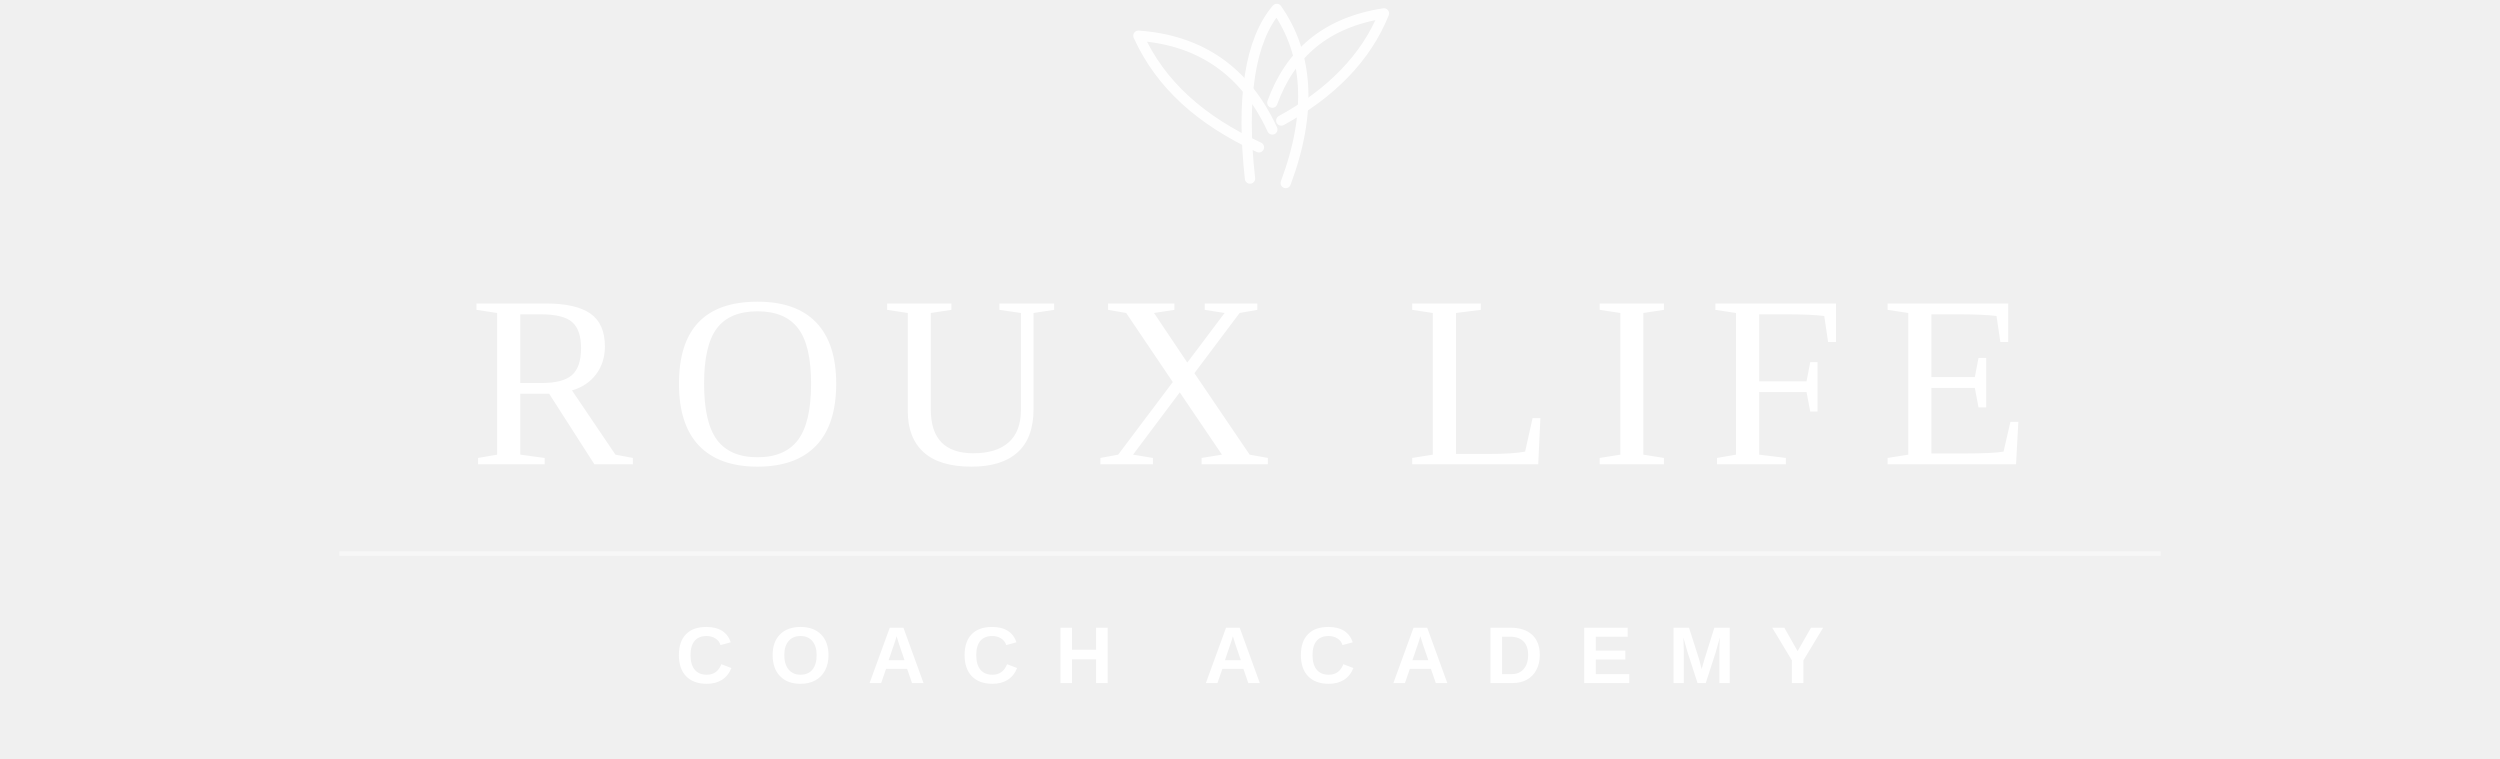
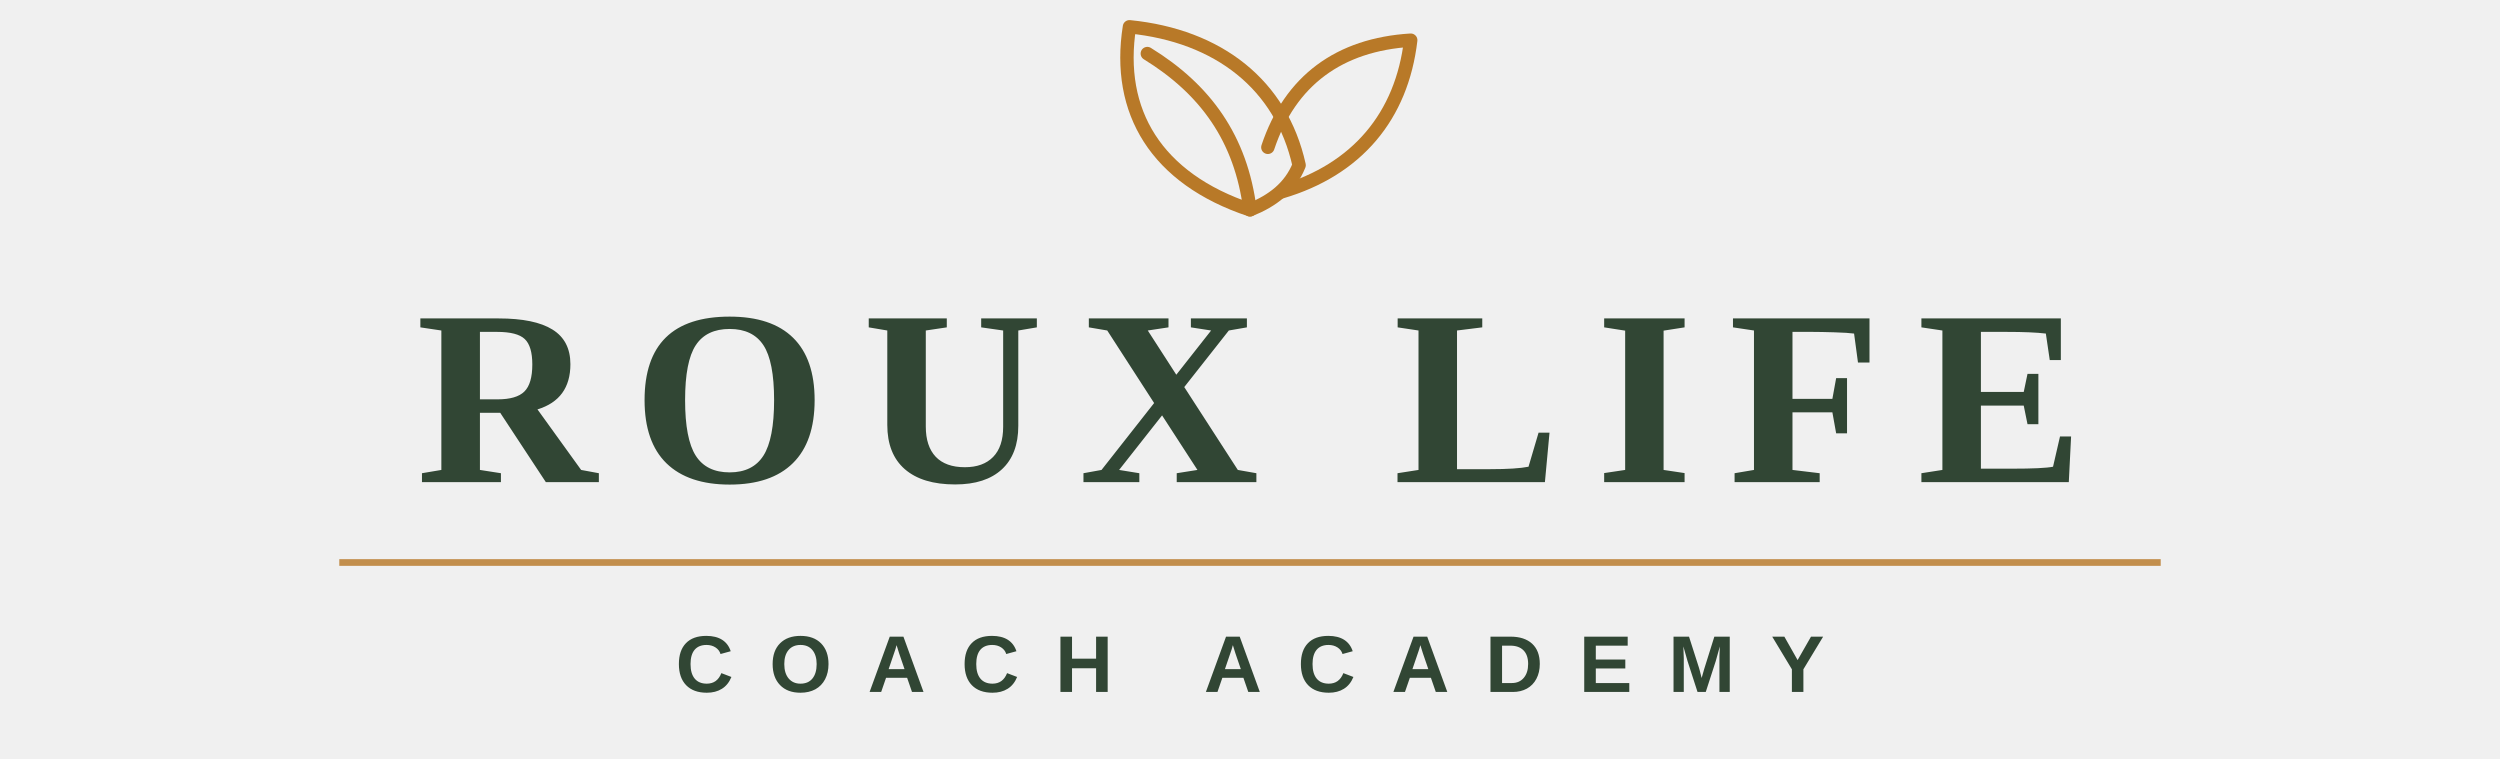
<svg xmlns="http://www.w3.org/2000/svg" viewBox="0 0 560 170" role="img" aria-labelledby="title description">
-   <g fill="none" stroke="#fff" stroke-width="2.3" stroke-linecap="round" stroke-linejoin="round" opacity=".96">
-     <path d="M280 40c-2-18 0-31 6-38 7 10 8 23 2 39" />
-     <path d="M282 33c-13-6-22-14-27-25 14 1 24 8 30 21" />
-     <path d="M287 27c11-6 19-14 23-24-13 2-21 9-25 20" />
+   <g fill="none" stroke="#B87928" stroke-width="3" stroke-linecap="round" stroke-linejoin="round">
+     <path d="M280 47C259 40 250 25 253 6c20 2 34 13 38 31-2 5-6 8-11 10Z" />
+     <path d="M280 47c-2-16-10-27-23-35" />
+     <path d="M287 43c17-5 27-17 29-34-16 1-27 9-32 24" />
  </g>
-   <text x="280" y="104" fill="#fff" text-anchor="middle" font-family="Georgia, 'Times New Roman', serif" font-size="55" letter-spacing="8">ROUX LIFE</text>
-   <line x1="76" y1="124" x2="484" y2="124" stroke="#fff" stroke-width="1" opacity=".48" />
-   <text x="280" y="153" fill="#fff" text-anchor="middle" font-family="Arial, sans-serif" font-size="18" font-weight="600" letter-spacing="8">COACH ACADEMY</text>
+   <text x="280" y="108" fill="#314634" text-anchor="middle" font-family="Georgia, 'Times New Roman', serif" font-size="56" font-weight="600" letter-spacing="8">ROUX LIFE</text>
+   <line x1="76" y1="126" x2="484" y2="126" stroke="#B87928" stroke-width="1.5" opacity=".82" />
+   <text x="280" y="155" fill="#314634" text-anchor="middle" font-family="Arial, sans-serif" font-size="18" font-weight="700" letter-spacing="8">COACH ACADEMY</text>
</svg>
